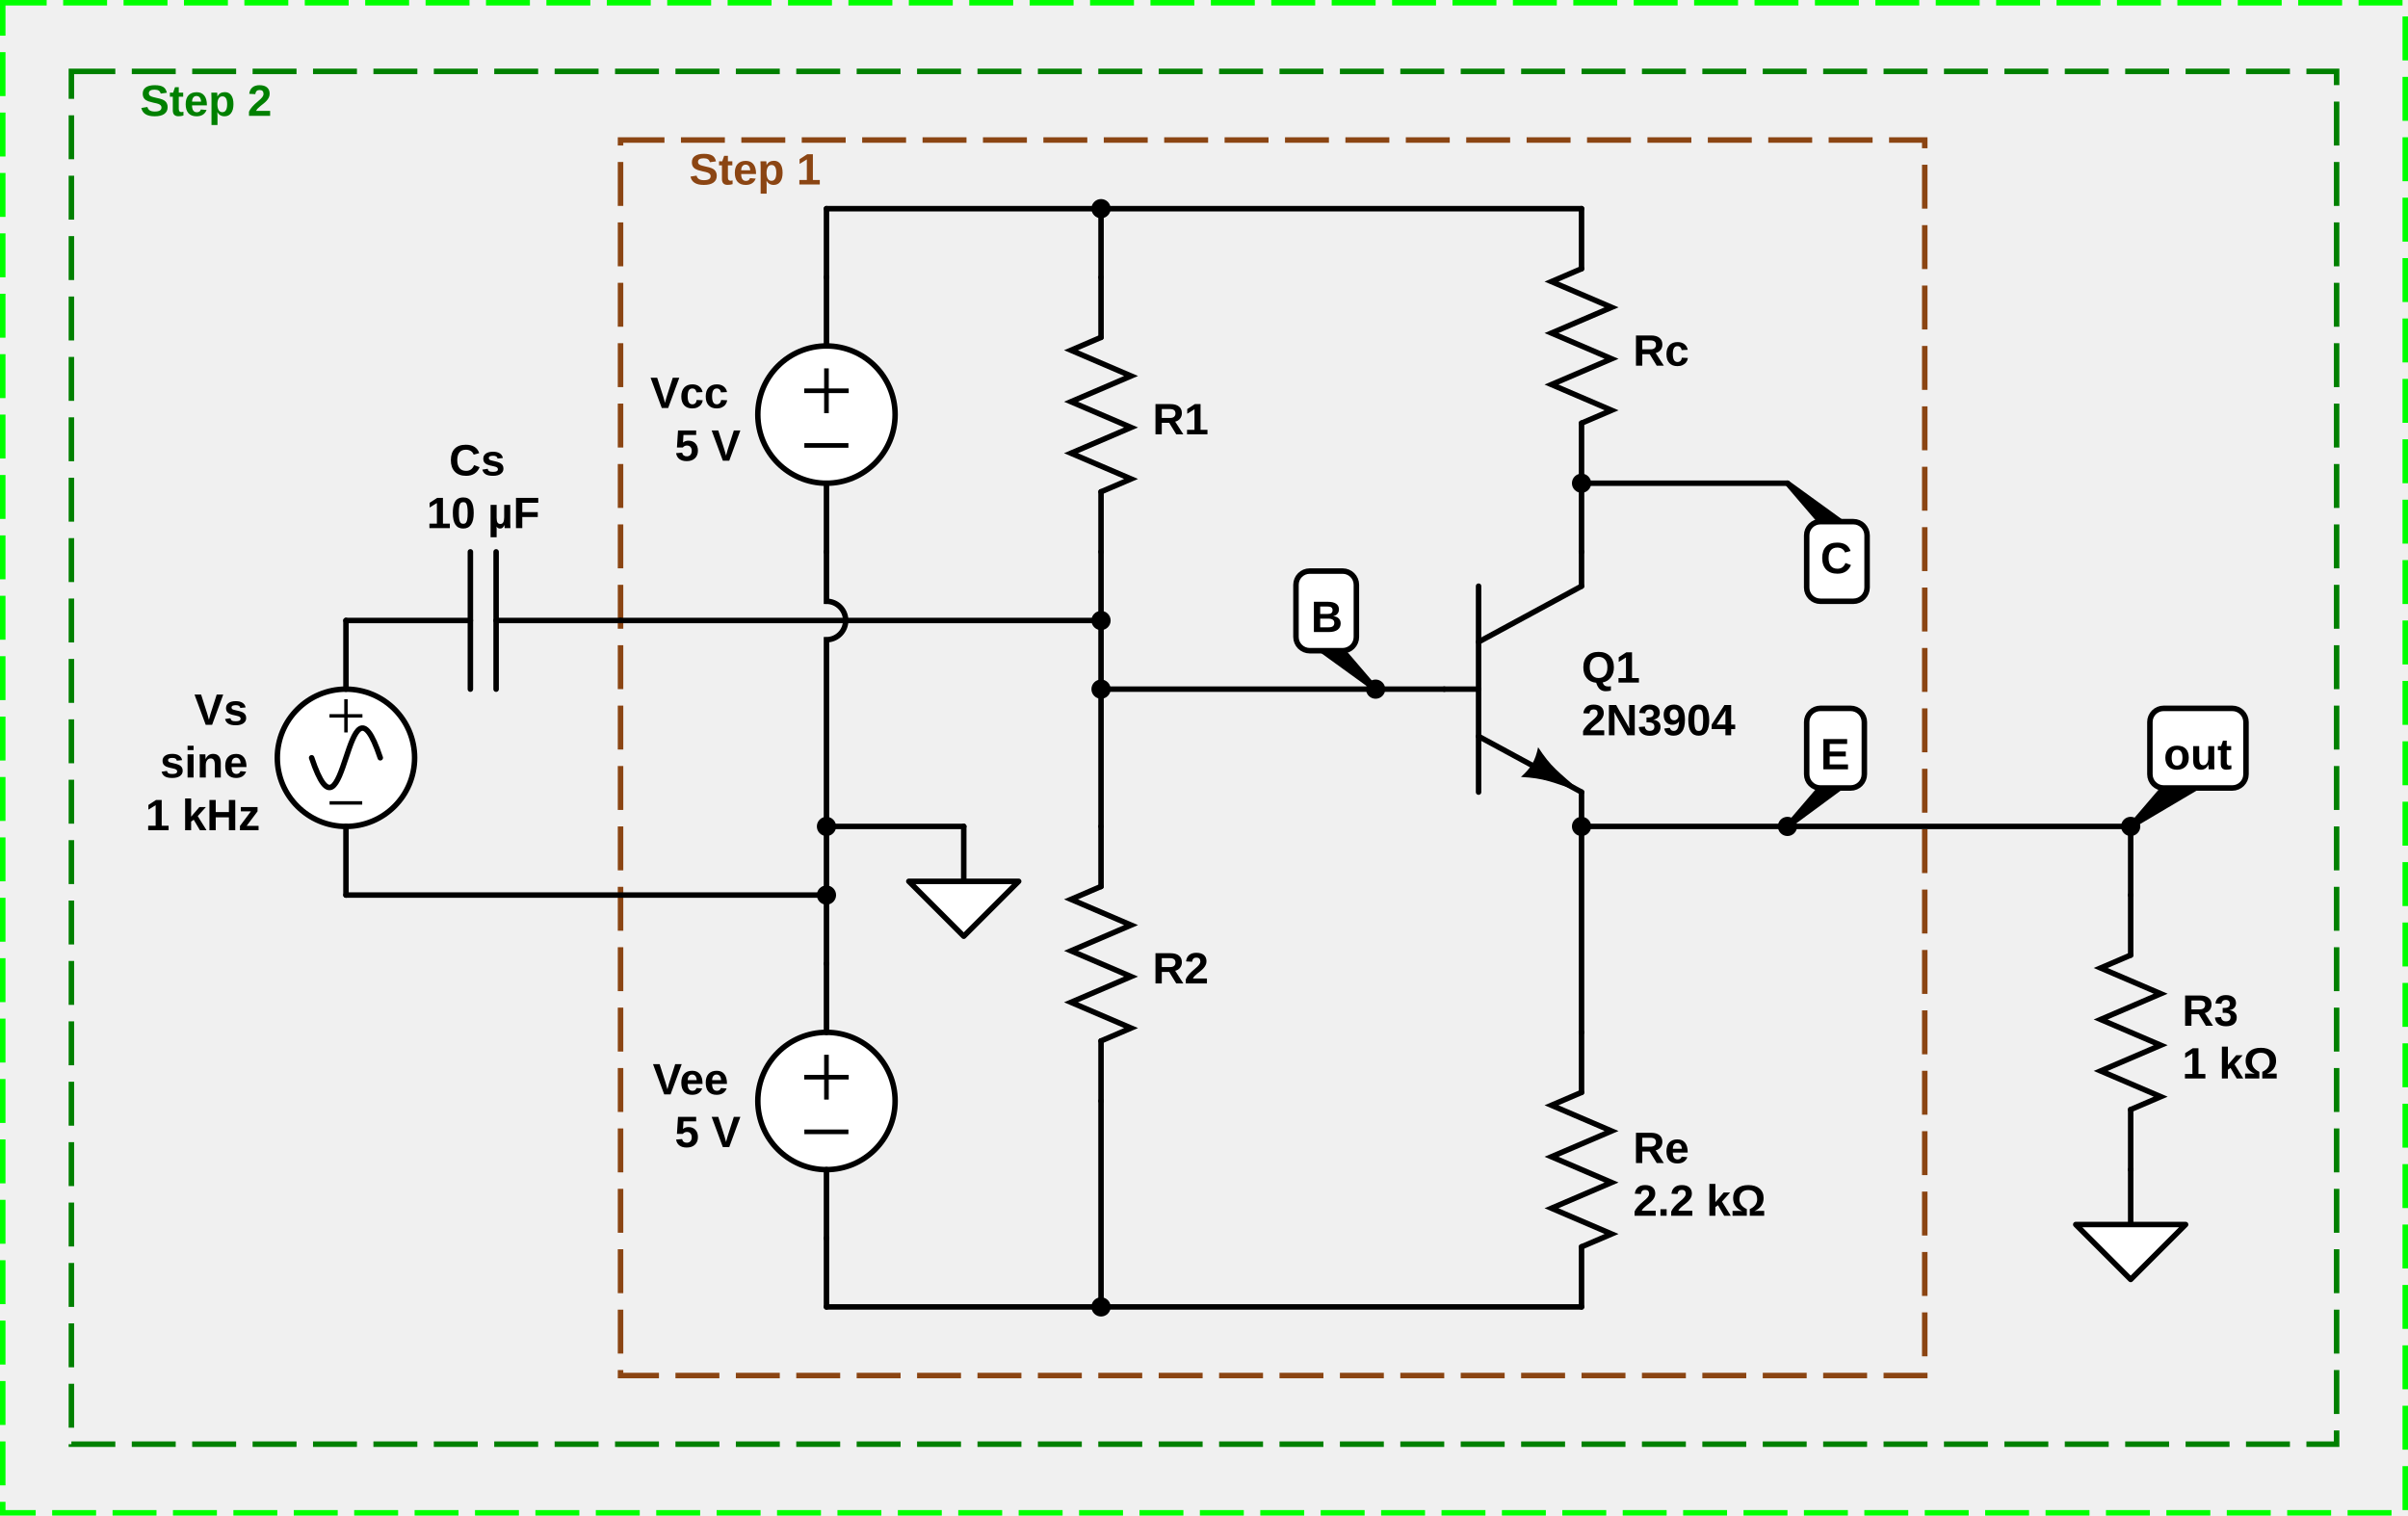
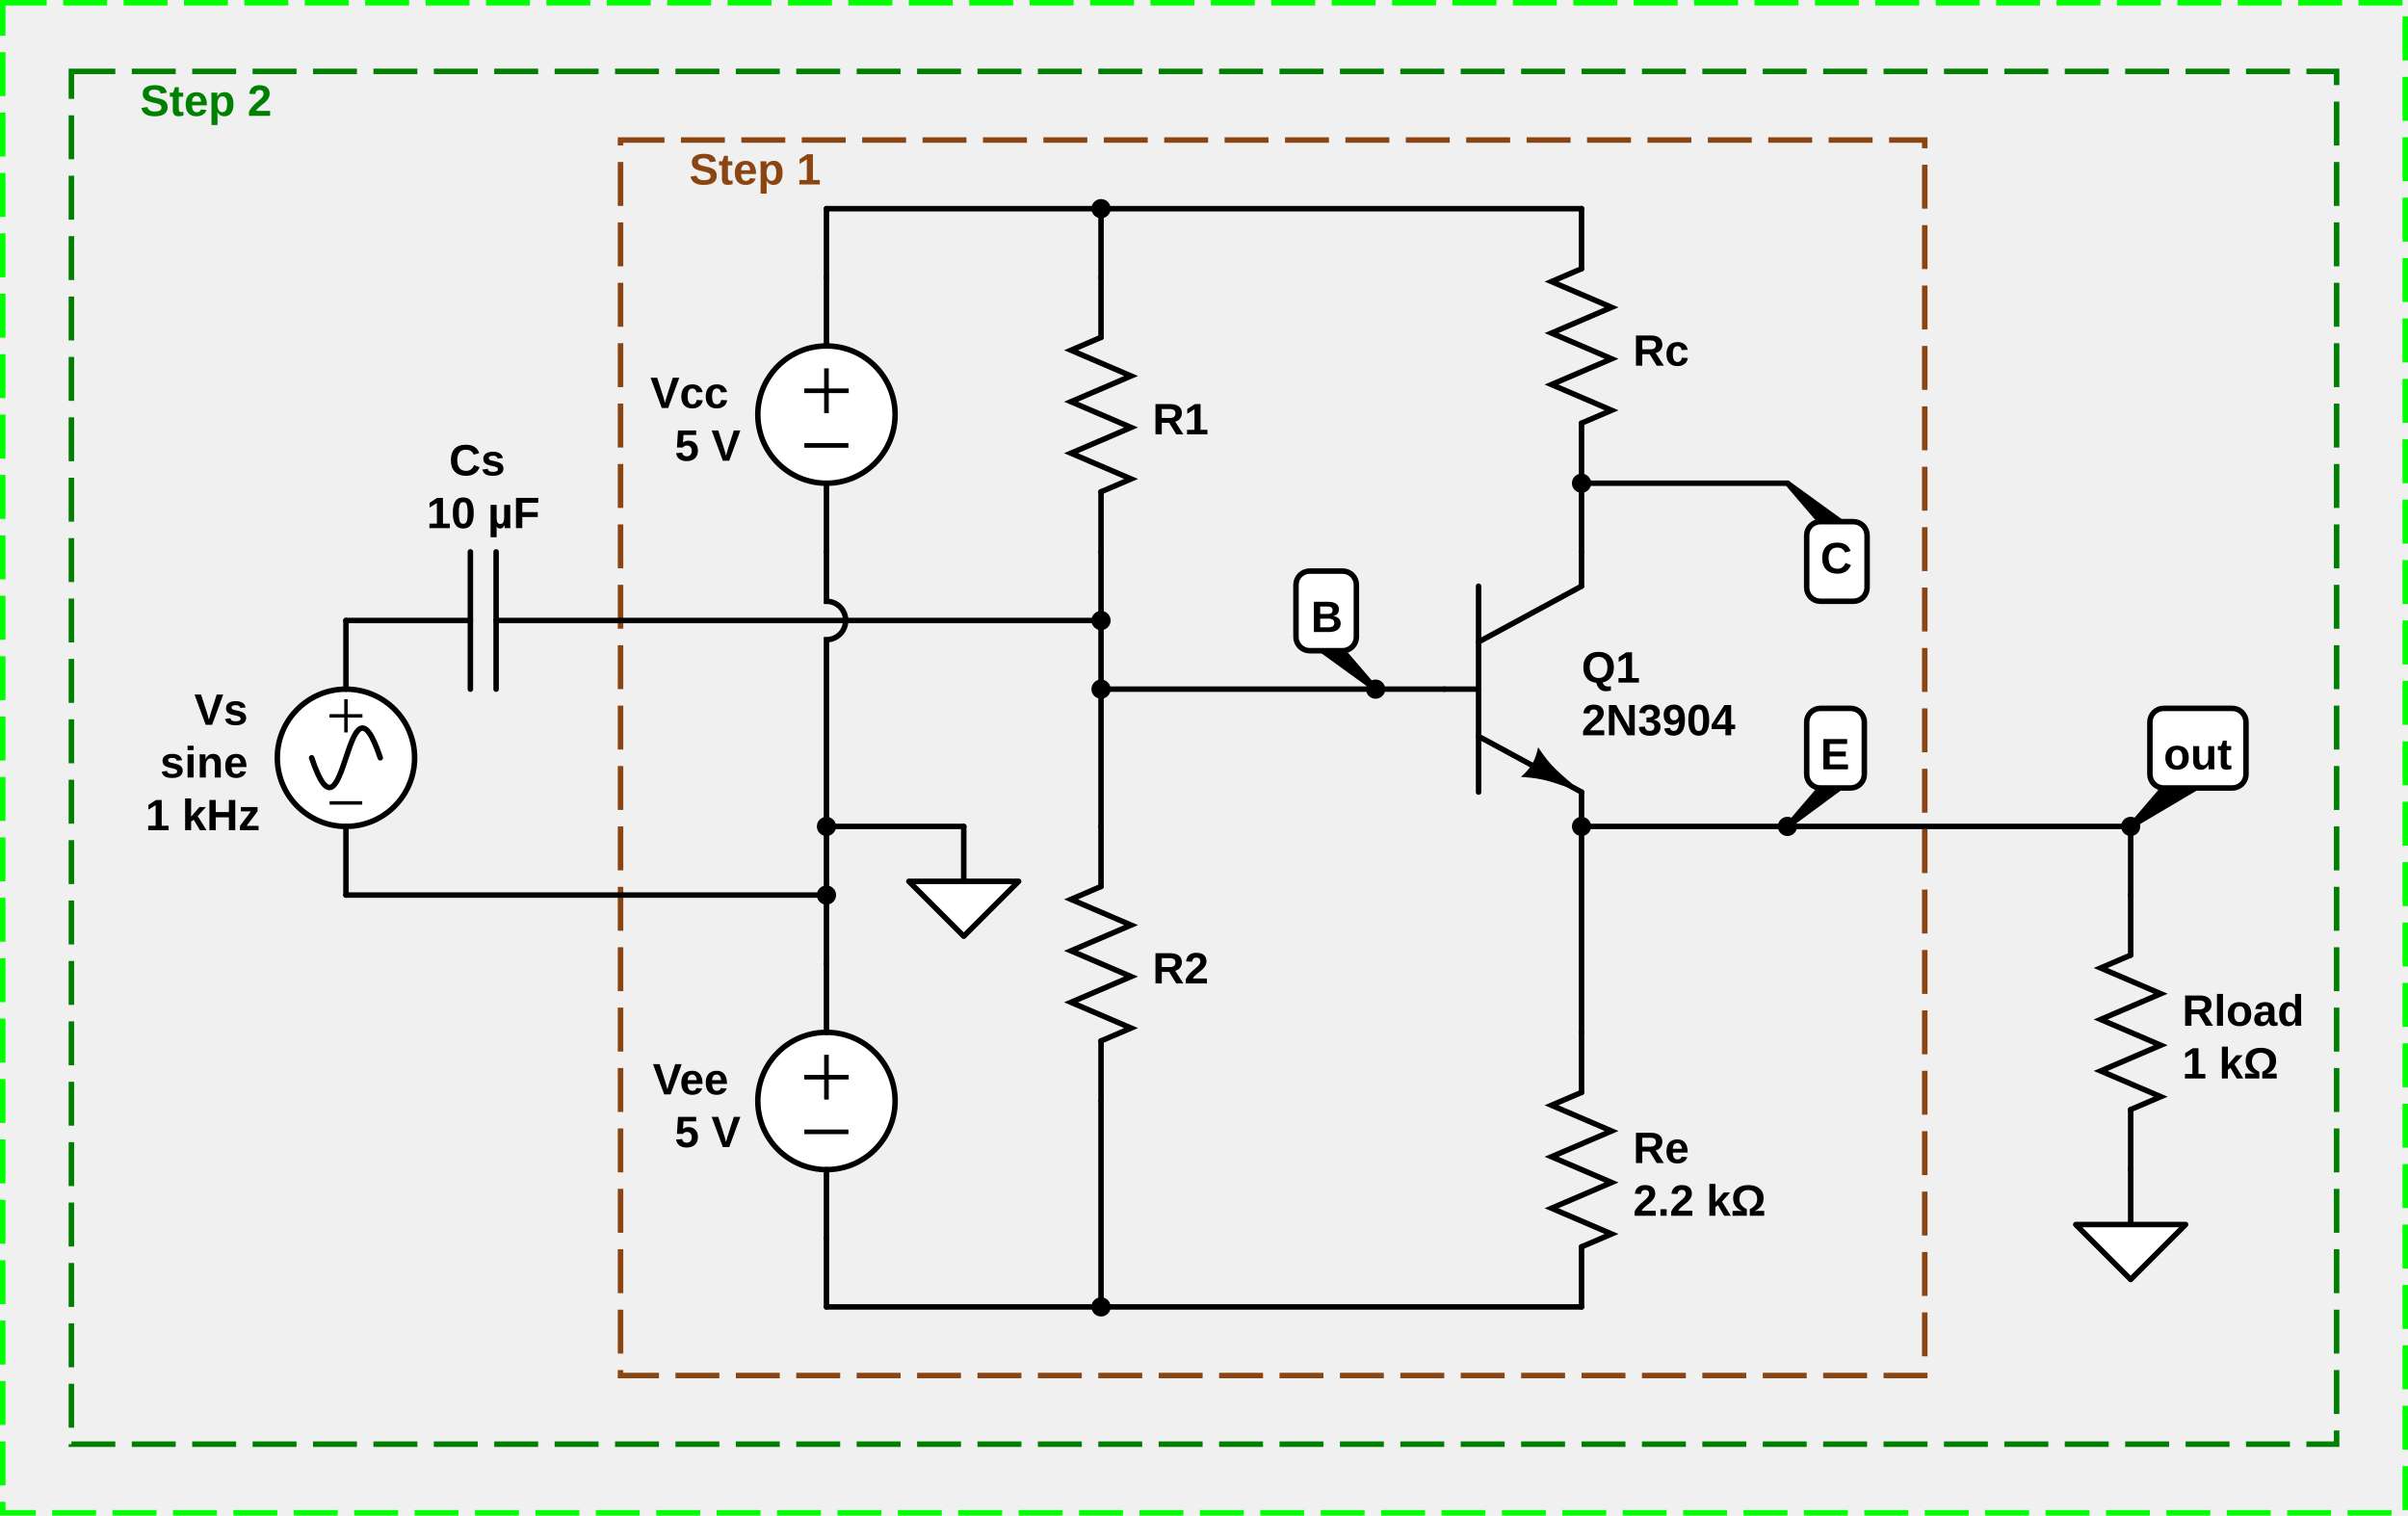
<svg xmlns="http://www.w3.org/2000/svg" width="1000.0" height="629.418">
  <g transform="matrix(1.140251,0,0,1.140251,-2507.412,-1338.655)">
    <rect x="2225" y="1200" width="825" height="500" r="0" rx="0" ry="0" fill="none" stroke="none" style="stroke-opacity: 0;" />
    <rect x="2225" y="1200" width="825" height="500" r="0" rx="0" ry="0" fill="none" stroke="#008000" stroke-dasharray="16,6" stroke-width="2" />
    <rect x="2425" y="1225" width="475" height="450" r="0" rx="0" ry="0" fill="none" stroke="none" style="stroke-opacity: 0;" />
    <rect x="2425" y="1225" width="475" height="450" r="0" rx="0" ry="0" fill="none" stroke="#8b4513" stroke-dasharray="16,6" stroke-width="2" />
    <path style="stroke-linejoin: round;" fill="#000000" stroke="#000000" d="M0,50L12,36L23.667,36Z" stroke-width="2" stroke-linejoin="round" transform="translate(2975,1425)" />
    <rect x="2200" y="1175" width="875" height="550" r="0" rx="0" ry="0" fill="none" stroke="none" style="stroke-opacity: 0;" />
    <rect x="2200" y="1175" width="875" height="550" r="0" rx="0" ry="0" fill="none" stroke="#00ff00" stroke-dasharray="16,6" stroke-width="2" />
    <path style="stroke-linejoin: round;" fill="#000000" stroke="#000000" d="M0,50L12,36L19,36Z" stroke-width="2" stroke-linejoin="round" transform="translate(2850,1425)" />
    <path style="stroke-linejoin: round;" fill="#000000" stroke="#000000" d="M0,50L12,36L19.333,36Z" stroke-width="2" stroke-linejoin="round" transform="matrix(1,0,0,-1,2850,1400)" />
    <path style="stroke-linejoin: round;" fill="#000000" stroke="#000000" d="M0,50L12,36L19.333,36Z" stroke-width="2" stroke-linejoin="round" transform="matrix(-1,0,0,1,2700,1375)" />
    <path style="stroke-linecap: round; stroke-miterlimit: 6;" fill="none" stroke="#000000" d="M0,50L12.5,50" stroke-width="2" stroke-linecap="round" stroke-miterlimit="6" transform="translate(2725,1375)" />
    <path style="stroke-linecap: round; stroke-miterlimit: 6;" fill="none" stroke="#000000" d="M12.5,87.5L12.5,12.5" stroke-width="2" stroke-linecap="round" stroke-miterlimit="6" transform="translate(2725,1375)" />
    <path style="stroke-linecap: round; stroke-miterlimit: 6;" fill="none" stroke="#000000" d="M12.5,32.812L50,12.5" stroke-width="2" stroke-linecap="round" stroke-miterlimit="6" transform="translate(2725,1375)" />
    <path style="stroke-linecap: round; stroke-miterlimit: 6;" fill="none" stroke="#000000" d="M50,0L50,12.5" stroke-width="2" stroke-linecap="round" stroke-miterlimit="6" transform="translate(2725,1375)" />
    <path style="stroke-linecap: round; stroke-miterlimit: 6;" fill="none" stroke="#000000" d="M12.5,67.188L50,87.5" stroke-width="2" stroke-linecap="round" stroke-miterlimit="6" transform="translate(2725,1375)" />
    <path style="stroke-linecap: round; stroke-miterlimit: 6;" fill="none" stroke="#000000" d="M50,100L50,87.5" stroke-width="2" stroke-linecap="round" stroke-miterlimit="6" transform="translate(2725,1375)" />
    <path fill="#000000" stroke="none" d="M27.931,81.975C36.65,82.498,38.679,83.671,50,87.5C41.023,79.61,38.994,78.44,34.181,71.15C33.19,75.99,31.627,78.698,27.931,81.975" transform="translate(2725,1375)" />
    <text style="font-family: Arial; font-size: 16px; font-weight: bold; text-anchor: start;" x="0" y="0" text-anchor="start" stroke="none" fill="#000000" transform="translate(2775,1425)">
      <tspan dy="-2.4">Q1</tspan>
      <tspan dy="19.2" x="0">2N3904</tspan>
    </text>
    <path style="stroke-linecap: round; stroke-miterlimit: 6;" fill="none" stroke="#000000" d="M25,20L25,0" stroke-width="2" stroke-linecap="round" stroke-miterlimit="6" transform="translate(2525,1475)" />
    <path style="stroke-linecap: round; stroke-linejoin: round; stroke-miterlimit: 6;" fill="#ffffff" stroke="#000000" d="M5,20L25,40L45,20Z" stroke-width="2" stroke-linecap="round" stroke-linejoin="round" stroke-miterlimit="6" transform="translate(2525,1475)" />
    <path style="stroke-linecap: round; stroke-miterlimit: 6;" fill="none" stroke="#000000" d="M25,21.875L25,0" stroke-width="2" stroke-linecap="round" stroke-miterlimit="6" transform="translate(2750,1250)" />
    <path style="stroke-linecap: round; stroke-miterlimit: 6;" fill="none" stroke="#000000" d="M25,78.125L25,100" stroke-width="2" stroke-linecap="round" stroke-miterlimit="6" transform="translate(2750,1250)" />
    <path style="stroke-linecap: round; stroke-miterlimit: 6;" fill="none" stroke="#000000" d="M25,21.875L14.063,26.562L35.937,35.937L14.063,45.312L35.937,54.688L14.063,64.063L35.937,73.438L25,78.125" stroke-width="2" stroke-linecap="round" stroke-miterlimit="6" transform="translate(2750,1250)" />
    <text style="font-family: Arial; font-size: 16px; font-weight: bold; text-anchor: start;" x="0" y="0" text-anchor="start" stroke="none" fill="#000000" transform="translate(2793.75,1300)">
      <tspan dy="7.2">Rc</tspan>
    </text>
    <path style="stroke-linecap: round; stroke-miterlimit: 6;" fill="#ffffff" stroke="#000000" d="M50,50C50,36.194,38.806,25,25,25C11.194,25,0,36.194,0,50C0,63.806,11.194,75,25,75C38.806,75,50,63.806,50,50" stroke-width="2" stroke-linecap="round" stroke-miterlimit="6" transform="matrix(-1,0,0,1,2525,1275)" />
    <path style="stroke-linecap: round; stroke-miterlimit: 6;" fill="none" stroke="#000000" d="M25,0L25,25" stroke-width="2" stroke-linecap="round" stroke-miterlimit="6" transform="matrix(-1,0,0,1,2525,1275)" />
    <path style="stroke-linecap: round; stroke-miterlimit: 6;" fill="none" stroke="#000000" d="M25,100L25,75" stroke-width="2" stroke-linecap="round" stroke-miterlimit="6" transform="matrix(-1,0,0,1,2525,1275)" />
    <path style="font-size: 15px; font-weight: normal;" fill="#000000" stroke="none" d="M25.842,33.168L24.158,33.168L24.158,40.488L16.899,40.488L16.899,42.173L24.158,42.173L24.158,49.493L25.842,49.493L25.842,42.173L33.101,42.173L33.101,40.488L25.842,40.488L25.842,33.168" font-size="15px" font-weight="normal" transform="matrix(-1,0,0,1,2525,1275)" />
    <path style="font-size: 15px; font-weight: normal;" fill="#000000" stroke="none" d="M17.006,60.394L17.006,62.078L33.055,62.078L33.055,60.394L17.006,60.394" font-size="15px" font-weight="normal" transform="matrix(-1,0,0,1,2525,1275)" />
    <text style="font-family: Arial; font-size: 16px; font-weight: bold; text-anchor: end;" x="0" y="0" text-anchor="end" stroke="none" fill="#000000" transform="translate(2468.75,1325)">
      <tspan dy="-2.4">Vcc</tspan>
      <tspan dy="19.2" x="0">5 V</tspan>
    </text>
    <path style="stroke-linecap: round;" fill="none" stroke="#000000" d="M 2500 1250 L 2500 1275" stroke-width="2" stroke-linecap="round" class="cl_wire" />
    <rect x="7" y="7" width="22" height="29" r="5" rx="5" ry="5" fill="#ffffff" stroke="#000000" stroke-width="2" transform="matrix(-1,0,0,1,2700,1375)" />
    <text style="font-family: Arial; font-size: 16px; font-weight: bold; text-anchor: end;" x="12" y="22" text-anchor="end" stroke="none" fill="#000000" transform="translate(2676,1375)">
      <tspan dy="7.2">B</tspan>
    </text>
    <rect x="7" y="7" width="22" height="29" r="5" rx="5" ry="5" fill="#ffffff" stroke="#000000" stroke-width="2" transform="matrix(1,0,0,-1,2850,1400)" />
    <text style="font-family: Arial; font-size: 16px; font-weight: bold; text-anchor: start;" x="12" y="22" text-anchor="start" stroke="none" fill="#000000" transform="translate(2850,1353.6)">
      <tspan dy="7.2">C</tspan>
    </text>
    <path style="stroke-linecap: round;" fill="none" stroke="#000000" d="M 2775 1350 L 2850 1350" stroke-width="2" stroke-linecap="round" class="cl_wire" />
    <rect x="7" y="7" width="21" height="29" r="5" rx="5" ry="5" fill="#ffffff" stroke="#000000" stroke-width="2" transform="translate(2850,1425)" />
    <text style="font-family: Arial; font-size: 16px; font-weight: bold; text-anchor: start;" x="12" y="22" text-anchor="start" stroke="none" fill="#000000" transform="translate(2850,1425)">
      <tspan dy="7.2">E</tspan>
    </text>
    <path style="stroke-linecap: round;" fill="none" stroke="#000000" d="M 2775 1475 L 2975 1475" stroke-width="2" stroke-linecap="round" class="cl_wire" />
    <path style="stroke-linecap: round; stroke-miterlimit: 6;" fill="none" stroke="#000000" d="M25,21.875L25,0" stroke-width="2" stroke-linecap="round" stroke-miterlimit="6" transform="translate(2750,1550)" />
    <path style="stroke-linecap: round; stroke-miterlimit: 6;" fill="none" stroke="#000000" d="M25,78.125L25,100" stroke-width="2" stroke-linecap="round" stroke-miterlimit="6" transform="translate(2750,1550)" />
    <path style="stroke-linecap: round; stroke-miterlimit: 6;" fill="none" stroke="#000000" d="M25,21.875L14.063,26.562L35.937,35.937L14.063,45.312L35.937,54.688L14.063,64.063L35.937,73.438L25,78.125" stroke-width="2" stroke-linecap="round" stroke-miterlimit="6" transform="translate(2750,1550)" />
    <text style="font-family: Arial; font-size: 16px; font-weight: bold; text-anchor: start;" x="0" y="0" text-anchor="start" stroke="none" fill="#000000" transform="translate(2793.75,1600)">
      <tspan dy="-2.4">Re</tspan>
      <tspan dy="19.2" x="0">2.2 kΩ</tspan>
    </text>
    <path style="stroke-linecap: round;" fill="none" stroke="#000000" d="M 2775 1475 L 2775 1550" stroke-width="2" stroke-linecap="round" class="cl_wire" />
    <path style="stroke-linecap: round; stroke-miterlimit: 6;" fill="#ffffff" stroke="#000000" d="M50,50C50,36.194,38.806,25,25,25C11.194,25,0,36.194,0,50C0,63.806,11.194,75,25,75C38.806,75,50,63.806,50,50" stroke-width="2" stroke-linecap="round" stroke-miterlimit="6" transform="matrix(-1,0,0,1,2525,1525)" />
    <path style="stroke-linecap: round; stroke-miterlimit: 6;" fill="none" stroke="#000000" d="M25,0L25,25" stroke-width="2" stroke-linecap="round" stroke-miterlimit="6" transform="matrix(-1,0,0,1,2525,1525)" />
    <path style="stroke-linecap: round; stroke-miterlimit: 6;" fill="none" stroke="#000000" d="M25,100L25,75" stroke-width="2" stroke-linecap="round" stroke-miterlimit="6" transform="matrix(-1,0,0,1,2525,1525)" />
    <path style="font-size: 15px; font-weight: normal;" fill="#000000" stroke="none" d="M25.842,33.168L24.158,33.168L24.158,40.488L16.899,40.488L16.899,42.173L24.158,42.173L24.158,49.493L25.842,49.493L25.842,42.173L33.101,42.173L33.101,40.488L25.842,40.488L25.842,33.168" font-size="15px" font-weight="normal" transform="matrix(-1,0,0,1,2525,1525)" />
    <path style="font-size: 15px; font-weight: normal;" fill="#000000" stroke="none" d="M17.006,60.394L17.006,62.078L33.055,62.078L33.055,60.394L17.006,60.394" font-size="15px" font-weight="normal" transform="matrix(-1,0,0,1,2525,1525)" />
    <text style="font-family: Arial; font-size: 16px; font-weight: bold; text-anchor: end;" x="0" y="0" text-anchor="end" stroke="none" fill="#000000" transform="translate(2468.75,1575)">
      <tspan dy="-2.4">Vee</tspan>
      <tspan dy="19.2" x="0">5 V</tspan>
    </text>
    <path style="stroke-linecap: round; stroke-miterlimit: 6;" fill="none" stroke="#000000" d="M25,21.875L25,0" stroke-width="2" stroke-linecap="round" stroke-miterlimit="6" transform="translate(2575,1275)" />
    <path style="stroke-linecap: round; stroke-miterlimit: 6;" fill="none" stroke="#000000" d="M25,78.125L25,100" stroke-width="2" stroke-linecap="round" stroke-miterlimit="6" transform="translate(2575,1275)" />
    <path style="stroke-linecap: round; stroke-miterlimit: 6;" fill="none" stroke="#000000" d="M25,21.875L14.063,26.562L35.937,35.937L14.063,45.312L35.937,54.688L14.063,64.063L35.937,73.438L25,78.125" stroke-width="2" stroke-linecap="round" stroke-miterlimit="6" transform="translate(2575,1275)" />
    <text style="font-family: Arial; font-size: 16px; font-weight: bold; text-anchor: start;" x="0" y="0" text-anchor="start" stroke="none" fill="#000000" transform="translate(2618.75,1325)">
      <tspan dy="7.2">R1</tspan>
    </text>
    <path style="stroke-linecap: round; stroke-miterlimit: 6;" fill="none" stroke="#000000" d="M25,21.875L25,0" stroke-width="2" stroke-linecap="round" stroke-miterlimit="6" transform="translate(2575,1475)" />
    <path style="stroke-linecap: round; stroke-miterlimit: 6;" fill="none" stroke="#000000" d="M25,78.125L25,100" stroke-width="2" stroke-linecap="round" stroke-miterlimit="6" transform="translate(2575,1475)" />
    <path style="stroke-linecap: round; stroke-miterlimit: 6;" fill="none" stroke="#000000" d="M25,21.875L14.063,26.562L35.937,35.937L14.063,45.312L35.937,54.688L14.063,64.063L35.937,73.438L25,78.125" stroke-width="2" stroke-linecap="round" stroke-miterlimit="6" transform="translate(2575,1475)" />
    <text style="font-family: Arial; font-size: 16px; font-weight: bold; text-anchor: start;" x="0" y="0" text-anchor="start" stroke="none" fill="#000000" transform="translate(2618.75,1525)">
      <tspan dy="7.2">R2</tspan>
    </text>
    <path style="stroke-linecap: round;" fill="none" stroke="#000000" d="M 2600 1425 L 2725 1425" stroke-width="2" stroke-linecap="round" class="cl_wire" />
    <path style="stroke-linecap: round; stroke-miterlimit: 6;" fill="none" stroke="#000000" d="M25,54.688L25,100" stroke-width="2" stroke-linecap="round" stroke-miterlimit="6" transform="matrix(0,-1,1,0,2325,1425)" />
    <path style="stroke-linecap: round; stroke-miterlimit: 6;" fill="none" stroke="#000000" d="M25,45.312L25,0" stroke-width="2" stroke-linecap="round" stroke-miterlimit="6" transform="matrix(0,-1,1,0,2325,1425)" />
    <path style="stroke-linecap: round; stroke-miterlimit: 6;" fill="none" stroke="#000000" d="M50,45.312L0,45.312" stroke-width="2" stroke-linecap="round" stroke-miterlimit="6" transform="matrix(0,-1,1,0,2325,1425)" />
    <path style="stroke-linecap: round; stroke-miterlimit: 6;" fill="none" stroke="#000000" d="M50,54.688L0,54.688" stroke-width="2" stroke-linecap="round" stroke-miterlimit="6" transform="matrix(0,-1,1,0,2325,1425)" />
    <text style="font-family: Arial; font-size: 16px; font-weight: bold; text-anchor: middle;" x="0" y="0" text-anchor="middle" stroke="none" fill="#000000" transform="translate(2375,1349.55)">
      <tspan dy="-2.4">Cs</tspan>
      <tspan dy="19.2" x="0">10 µF</tspan>
    </text>
    <path style="stroke-linecap: round; stroke-miterlimit: 6;" fill="#ffffff" stroke="#000000" d="M50,50C50,36.194,38.807,25,25,25C11.193,25,0,36.194,0,50C0,63.806,11.193,75,25,75C38.807,75,50,63.806,50,50" stroke-width="2" stroke-linecap="round" stroke-miterlimit="6" transform="matrix(-1,0,0,1,2350,1400)" />
    <path style="stroke-linecap: round; stroke-miterlimit: 6;" fill="none" stroke="#000000" d="M25,0L25,25" stroke-width="2" stroke-linecap="round" stroke-miterlimit="6" transform="matrix(-1,0,0,1,2350,1400)" />
    <path style="stroke-linecap: round; stroke-miterlimit: 6;" fill="none" stroke="#000000" d="M25,100L25,75" stroke-width="2" stroke-linecap="round" stroke-miterlimit="6" transform="matrix(-1,0,0,1,2350,1400)" />
    <path style="stroke-linecap: round; stroke-miterlimit: 6;" fill="none" stroke="#000000" d="M37.5,50C25,87.5,25,12.5,12.5,50" stroke-width="2" stroke-linecap="round" stroke-miterlimit="6" transform="matrix(-1,0,0,1,2350,1400)" />
    <path style="font-size: 15px; font-weight: normal;" fill="#000000" stroke="none" d="M25.624,28.684L24.376,28.684L24.376,34.106L19,34.106L19,35.354L24.376,35.354L24.376,40.775L25.624,40.775L25.624,35.354L31,35.354L31,34.106L25.624,34.106L25.624,28.684" font-size="15px" font-weight="normal" transform="matrix(-1,0,0,1,2350,1400)" />
    <path style="font-size: 15px; font-weight: normal;" fill="#000000" stroke="none" d="M19.079,65.811L19.079,67.059L30.966,67.059L30.966,65.811L19.079,65.811" font-size="15px" font-weight="normal" transform="matrix(-1,0,0,1,2350,1400)" />
    <text style="font-family: Arial; font-size: 16px; font-weight: bold; text-anchor: end;" x="0" y="0" text-anchor="end" stroke="none" fill="#000000" transform="translate(2293.75,1450)">
      <tspan dy="-12">Vs</tspan>
      <tspan dy="19.2" x="0">sine</tspan>
      <tspan dy="19.2" x="0">1 kHz</tspan>
    </text>
    <path style="stroke-linecap: round;" fill="none" stroke="#000000" d="M 2500 1625 L 2500 1650" stroke-width="2" stroke-linecap="round" class="cl_wire" />
    <path style="stroke-linecap: round;" fill="none" stroke="#000000" d="M 2600 1575 L 2600 1650" stroke-width="2" stroke-linecap="round" class="cl_wire" />
    <path style="stroke-linecap: round; stroke-miterlimit: 6;" fill="none" stroke="#000000" d="M25,21.875L25,0" stroke-width="2" stroke-linecap="round" stroke-miterlimit="6" transform="translate(2950,1500)" />
    <path style="stroke-linecap: round; stroke-miterlimit: 6;" fill="none" stroke="#000000" d="M25,78.125L25,100" stroke-width="2" stroke-linecap="round" stroke-miterlimit="6" transform="translate(2950,1500)" />
    <path style="stroke-linecap: round; stroke-miterlimit: 6;" fill="none" stroke="#000000" d="M25,21.875L14.063,26.562L35.937,35.937L14.063,45.312L35.937,54.688L14.063,64.063L35.937,73.438L25,78.125" stroke-width="2" stroke-linecap="round" stroke-miterlimit="6" transform="translate(2950,1500)" />
    <text style="font-family: Arial; font-size: 16px; font-weight: bold; text-anchor: start;" x="0" y="0" text-anchor="start" stroke="none" fill="#000000" transform="translate(2993.75,1550)">
-       <tspan dy="-2.4">R3</tspan>
+       <tspan dy="-2.4">Rload</tspan>
      <tspan dy="19.2" x="0">1 kΩ</tspan>
    </text>
    <path style="stroke-linecap: round; stroke-miterlimit: 6;" fill="none" stroke="#000000" d="M25,20L25,0" stroke-width="2" stroke-linecap="round" stroke-miterlimit="6" transform="translate(2950,1600)" />
    <path style="stroke-linecap: round; stroke-linejoin: round; stroke-miterlimit: 6;" fill="#ffffff" stroke="#000000" d="M5,20L25,40L45,20Z" stroke-width="2" stroke-linecap="round" stroke-linejoin="round" stroke-miterlimit="6" transform="translate(2950,1600)" />
    <rect x="7" y="7" width="35" height="29" r="5" rx="5" ry="5" fill="#ffffff" stroke="#000000" stroke-width="2" transform="translate(2975,1425)" />
    <text style="font-family: Arial; font-size: 16px; font-weight: bold; text-anchor: start;" x="12" y="22" text-anchor="start" stroke="none" fill="#000000" transform="translate(2975,1425)">
      <tspan dy="7.2">out</tspan>
    </text>
    <path style="stroke-linecap: round;" fill="none" stroke="#000000" d="M 2975 1475 L 2975 1500" stroke-width="2" stroke-linecap="round" class="cl_wire" />
    <path style="stroke-linecap: round;" fill="none" stroke="#000000" d="M 2500 1650 L 2775 1650" stroke-width="2" stroke-linecap="round" class="cl_wire" />
    <path style="stroke-linecap: round;" fill="none" stroke="#000000" d="M 2500 1375 L 2500 1393 A 7 7 0 1 1 2500 1407 L 2500 1525" stroke-width="2" stroke-linecap="round" class="cl_wire" />
    <path style="stroke-linecap: round;" fill="none" stroke="#000000" d="M 2600 1375 L 2600 1400" stroke-width="2" stroke-linecap="round" class="cl_wire" />
    <path style="stroke-linecap: round;" fill="none" stroke="#000000" d="M 2600 1250 L 2600 1275" stroke-width="2" stroke-linecap="round" class="cl_wire" />
    <path style="stroke-linecap: round;" fill="none" stroke="#000000" d="M 2500 1250 L 2775 1250" stroke-width="2" stroke-linecap="round" class="cl_wire" />
    <path style="stroke-linecap: round;" fill="none" stroke="#000000" d="M 2500 1475 L 2550 1475" stroke-width="2" stroke-linecap="round" class="cl_wire" />
    <path style="stroke-linecap: round;" fill="none" stroke="#000000" d="M 2775 1350 L 2775 1375" stroke-width="2" stroke-linecap="round" class="cl_wire" />
    <path style="stroke-linecap: round;" fill="none" stroke="#000000" d="M 2425 1400 L 2600 1400" stroke-width="2" stroke-linecap="round" class="cl_wire" />
    <text style="font-family: Arial; font-size: 16px; font-weight: bold; text-anchor: start; font-style: normal;" x="0" y="0" text-anchor="start" stroke="none" fill="#8b4513" font-style="normal" transform="translate(2450,1234)">
      <tspan dy="7.2">Step 1</tspan>
    </text>
    <path style="stroke-linecap: round;" fill="none" stroke="#000000" d="M 2600 1400 L 2600 1475" stroke-width="2" stroke-linecap="round" class="cl_wire" />
    <text style="font-family: Arial; font-size: 16px; font-weight: bold; text-anchor: start; font-style: normal;" x="0" y="0" text-anchor="start" stroke="none" fill="#008000" font-style="normal" transform="translate(2250,1209)">
      <tspan dy="7.2">Step 2</tspan>
    </text>
    <path style="stroke-linecap: round;" fill="none" stroke="#000000" d="M 2325 1500 L 2500 1500" stroke-width="2" stroke-linecap="round" class="cl_wire" />
    <circle cx="2775" cy="1475" r="3" fill="#000000" stroke="#000000" />
    <circle cx="2775" cy="1350" r="3" fill="#000000" stroke="#000000" />
    <circle cx="2700" cy="1425" r="3" fill="#000000" stroke="#000000" />
    <circle cx="2850" cy="1475" r="3" fill="#000000" stroke="#000000" />
    <circle cx="2975" cy="1475" r="3" fill="#000000" stroke="#000000" />
    <circle cx="2600" cy="1425" r="3" fill="#000000" stroke="#000000" />
    <circle cx="2600" cy="1650" r="3" fill="#000000" stroke="#000000" />
    <circle cx="2600" cy="1400" r="3" fill="#000000" stroke="#000000" />
    <circle cx="2600" cy="1250" r="3" fill="#000000" stroke="#000000" />
    <circle cx="2500" cy="1475" r="3" fill="#000000" stroke="#000000" />
    <circle cx="2500" cy="1500" r="3" fill="#000000" stroke="#000000" />
  </g>
</svg>
